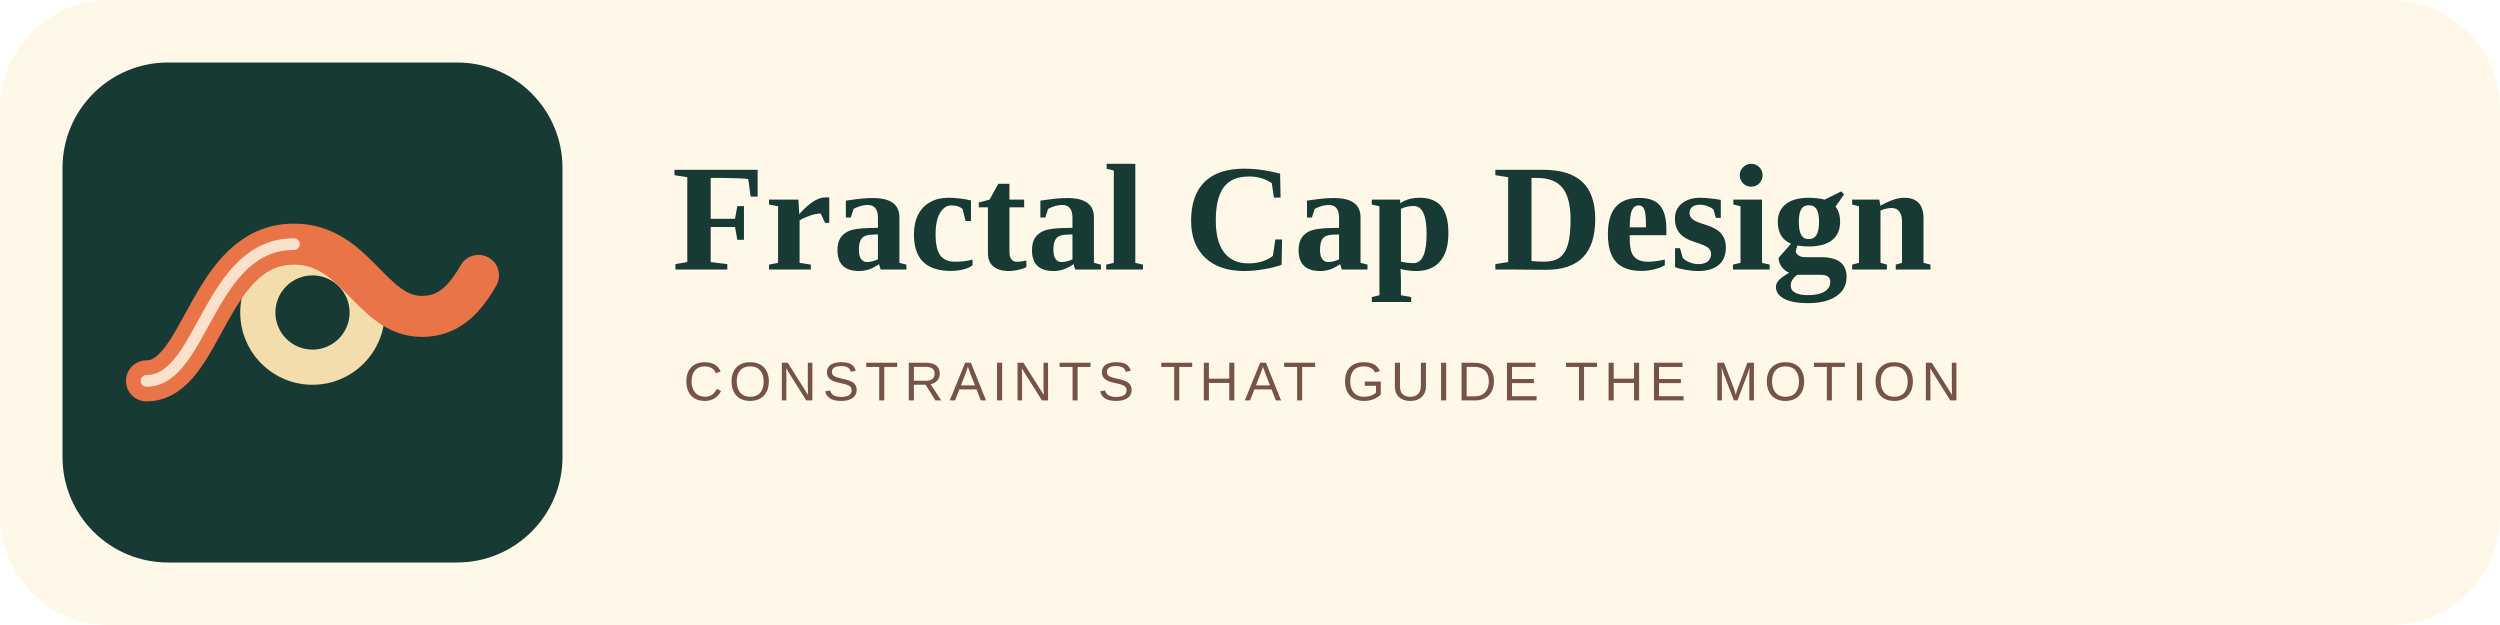
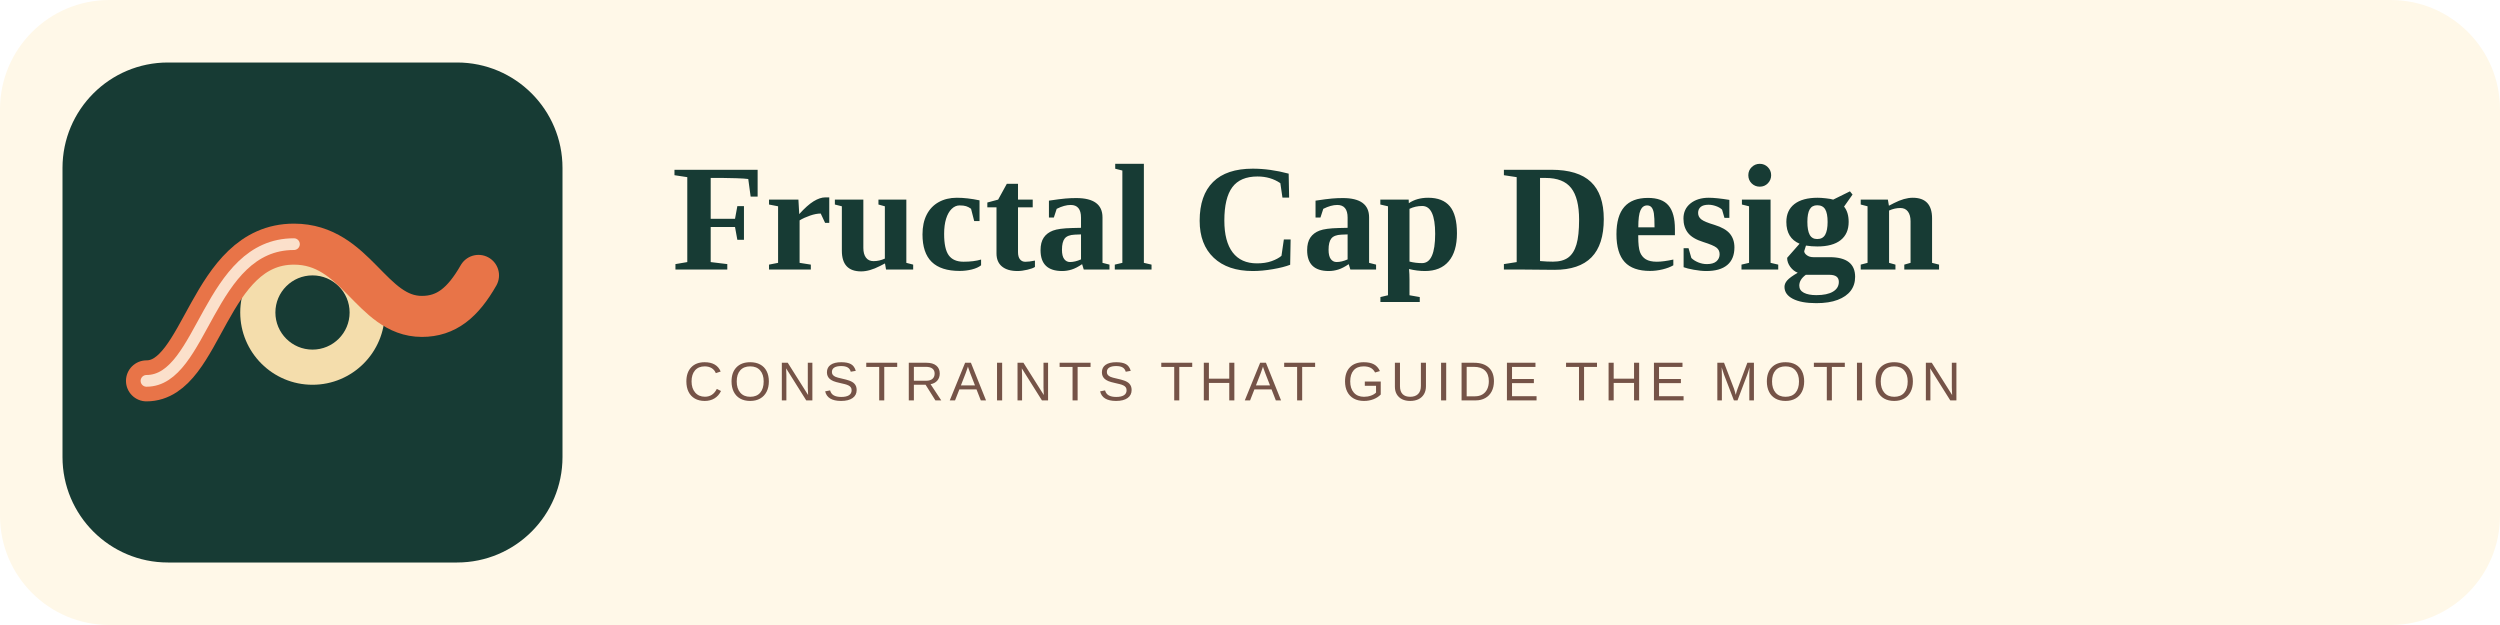
<svg xmlns="http://www.w3.org/2000/svg" viewBox="0 0 1280 320" role="img" aria-labelledby="title desc">
  <rect width="1280" height="320" rx="56" fill="#fff8e8" />
  <g transform="translate(32 32) scale(.5)">
    <rect width="512" height="512" rx="108" fill="#173b34" />
    <circle cx="256" cy="256" r="74" fill="#f4ddac" />
    <circle cx="256" cy="256" r="38" fill="#173b34" />
    <path d="M86 326c58 0 63-140 151-140 64 0 79 74 131 74 25 0 42-14 58-42" fill="none" stroke="#e87448" stroke-width="42" stroke-linecap="round" />
    <path d="M86 326c58 0 63-140 151-140" fill="none" stroke="#fff8e8" stroke-width="12" stroke-linecap="round" opacity=".82" />
  </g>
-   <text x="344" y="138" fill="#173b34" font-family="Georgia, 'Times New Roman', serif" font-size="78" font-weight="700">Fractal Cap Design</text>
+   <text x="344" y="138" fill="#173b34" font-family="Georgia, 'Times New Roman', serif" font-size="78" font-weight="700">Fructal Cap Design</text>
  <text x="350" y="205" fill="#755347" font-family="Arial, Helvetica, sans-serif" font-size="28" letter-spacing="3">CONSTRAINTS THAT GUIDE THE MOTION</text>
</svg>
